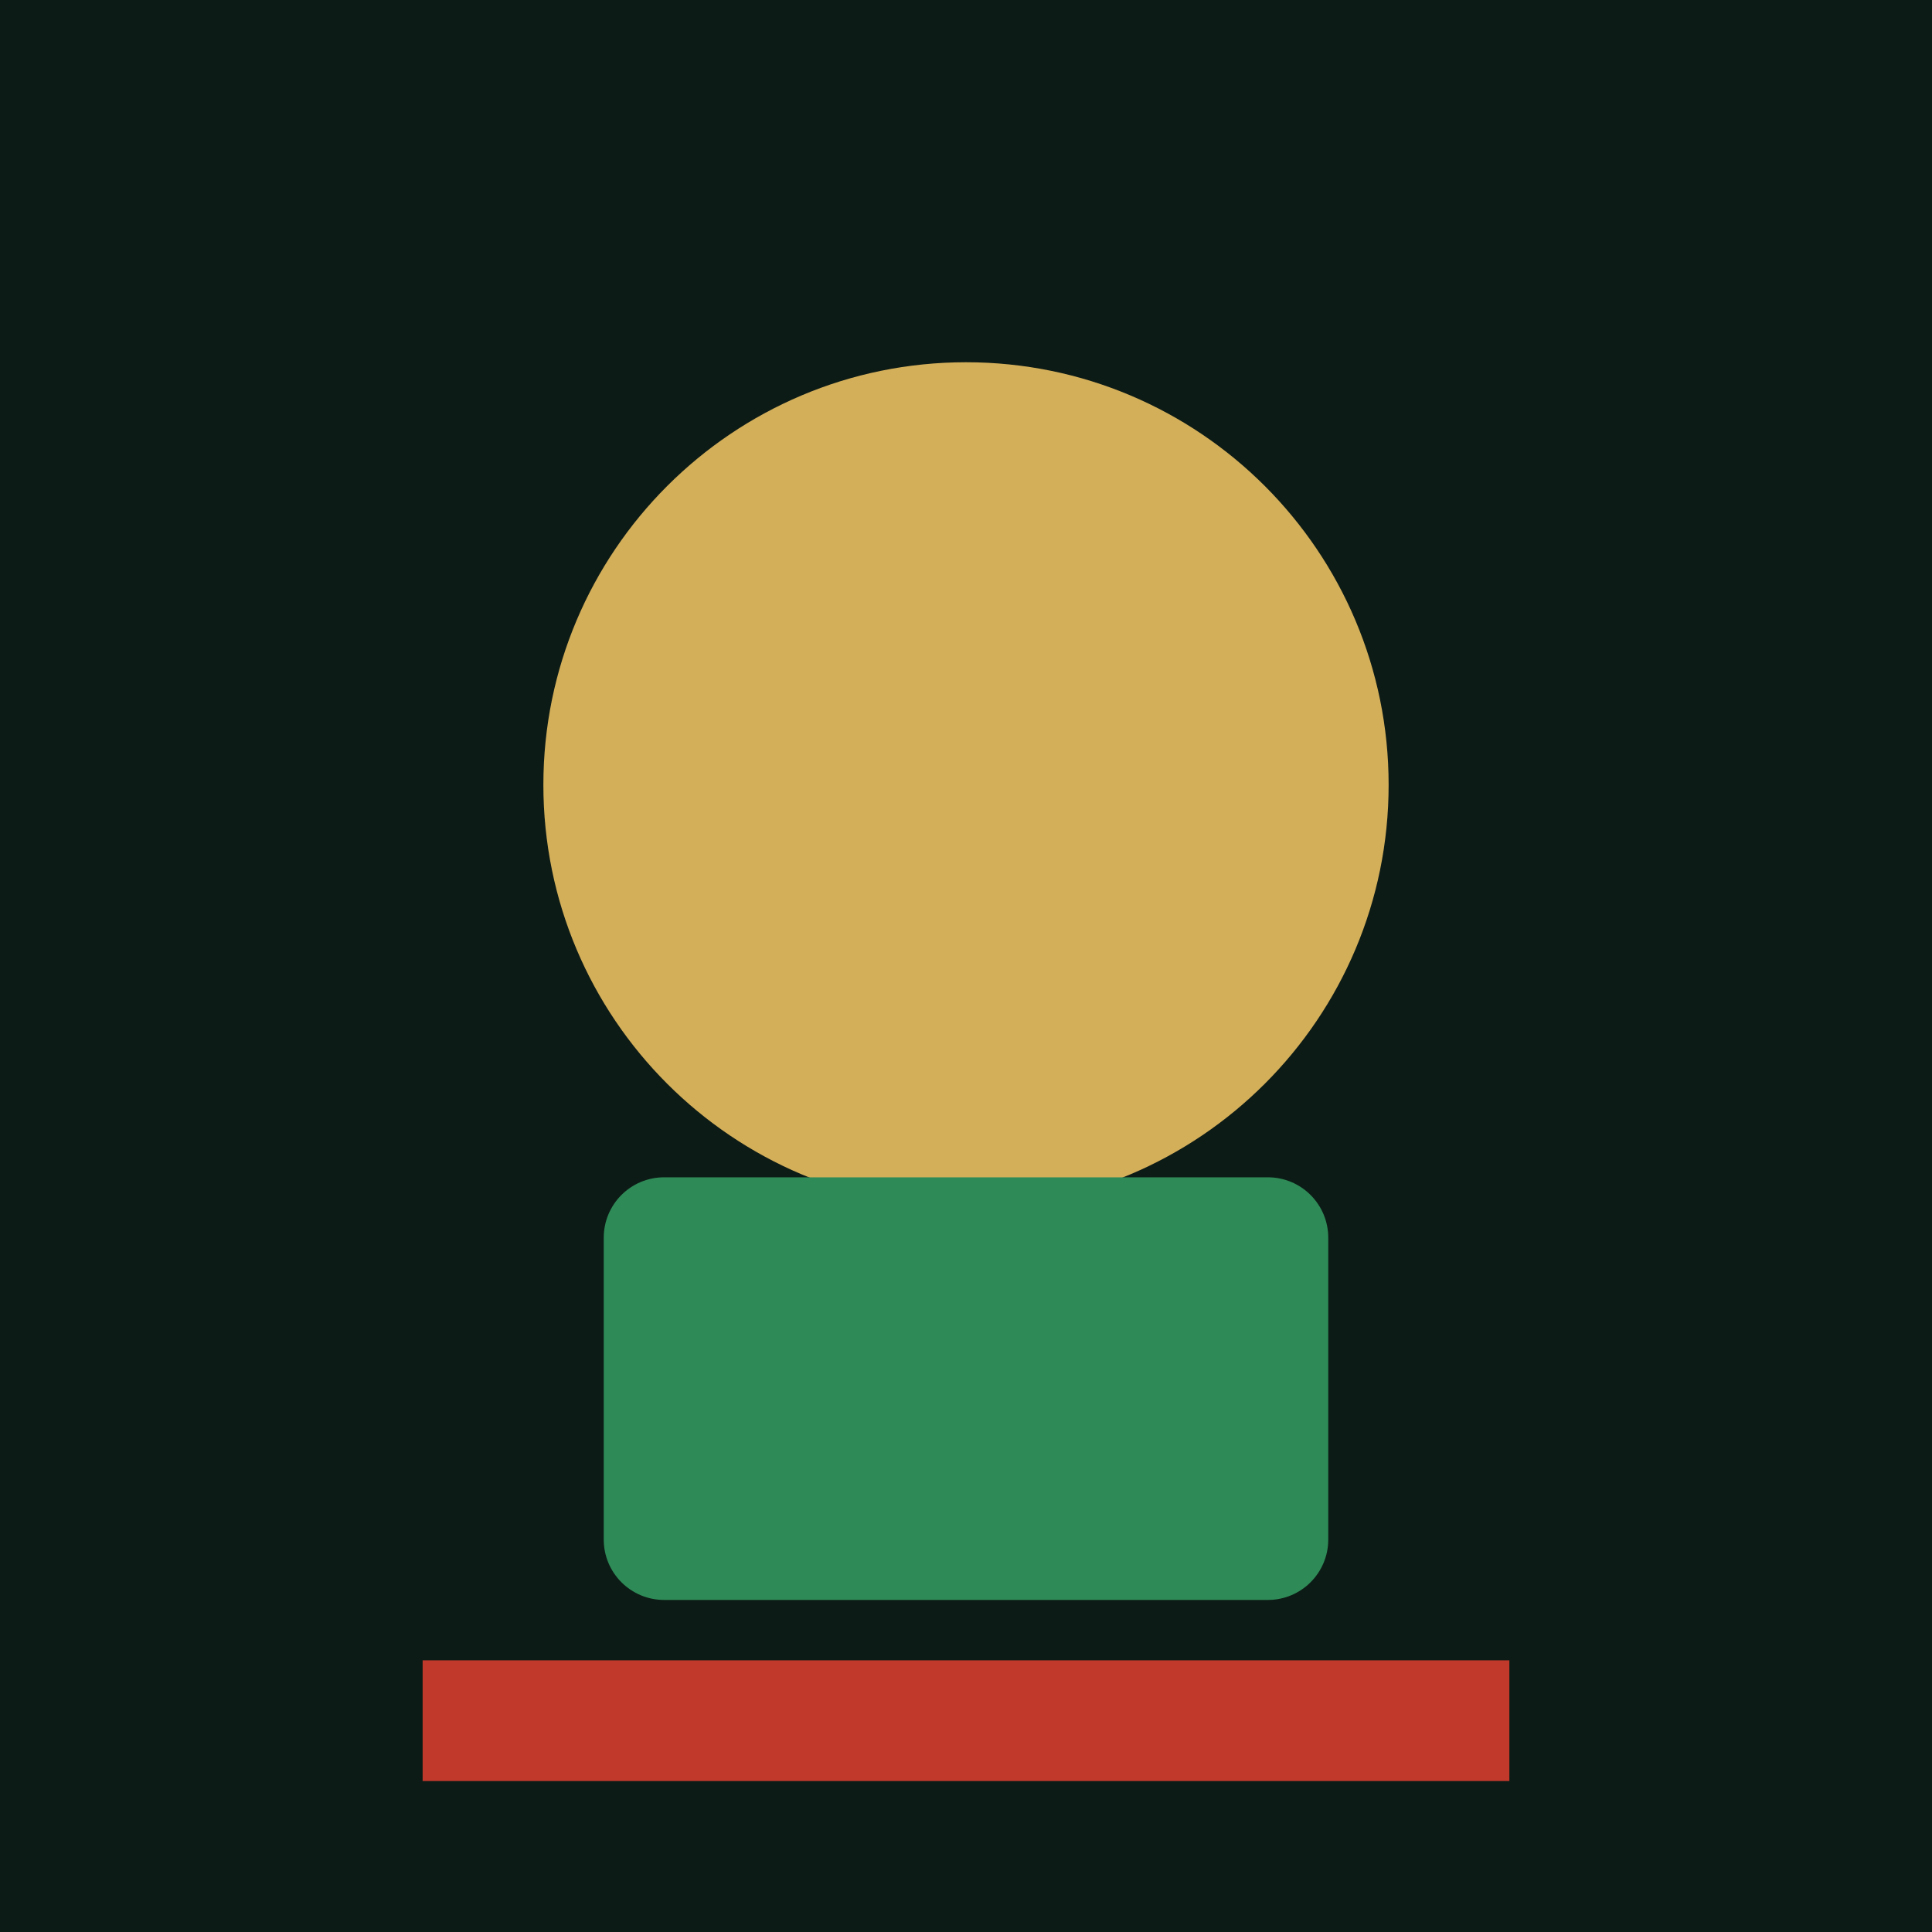
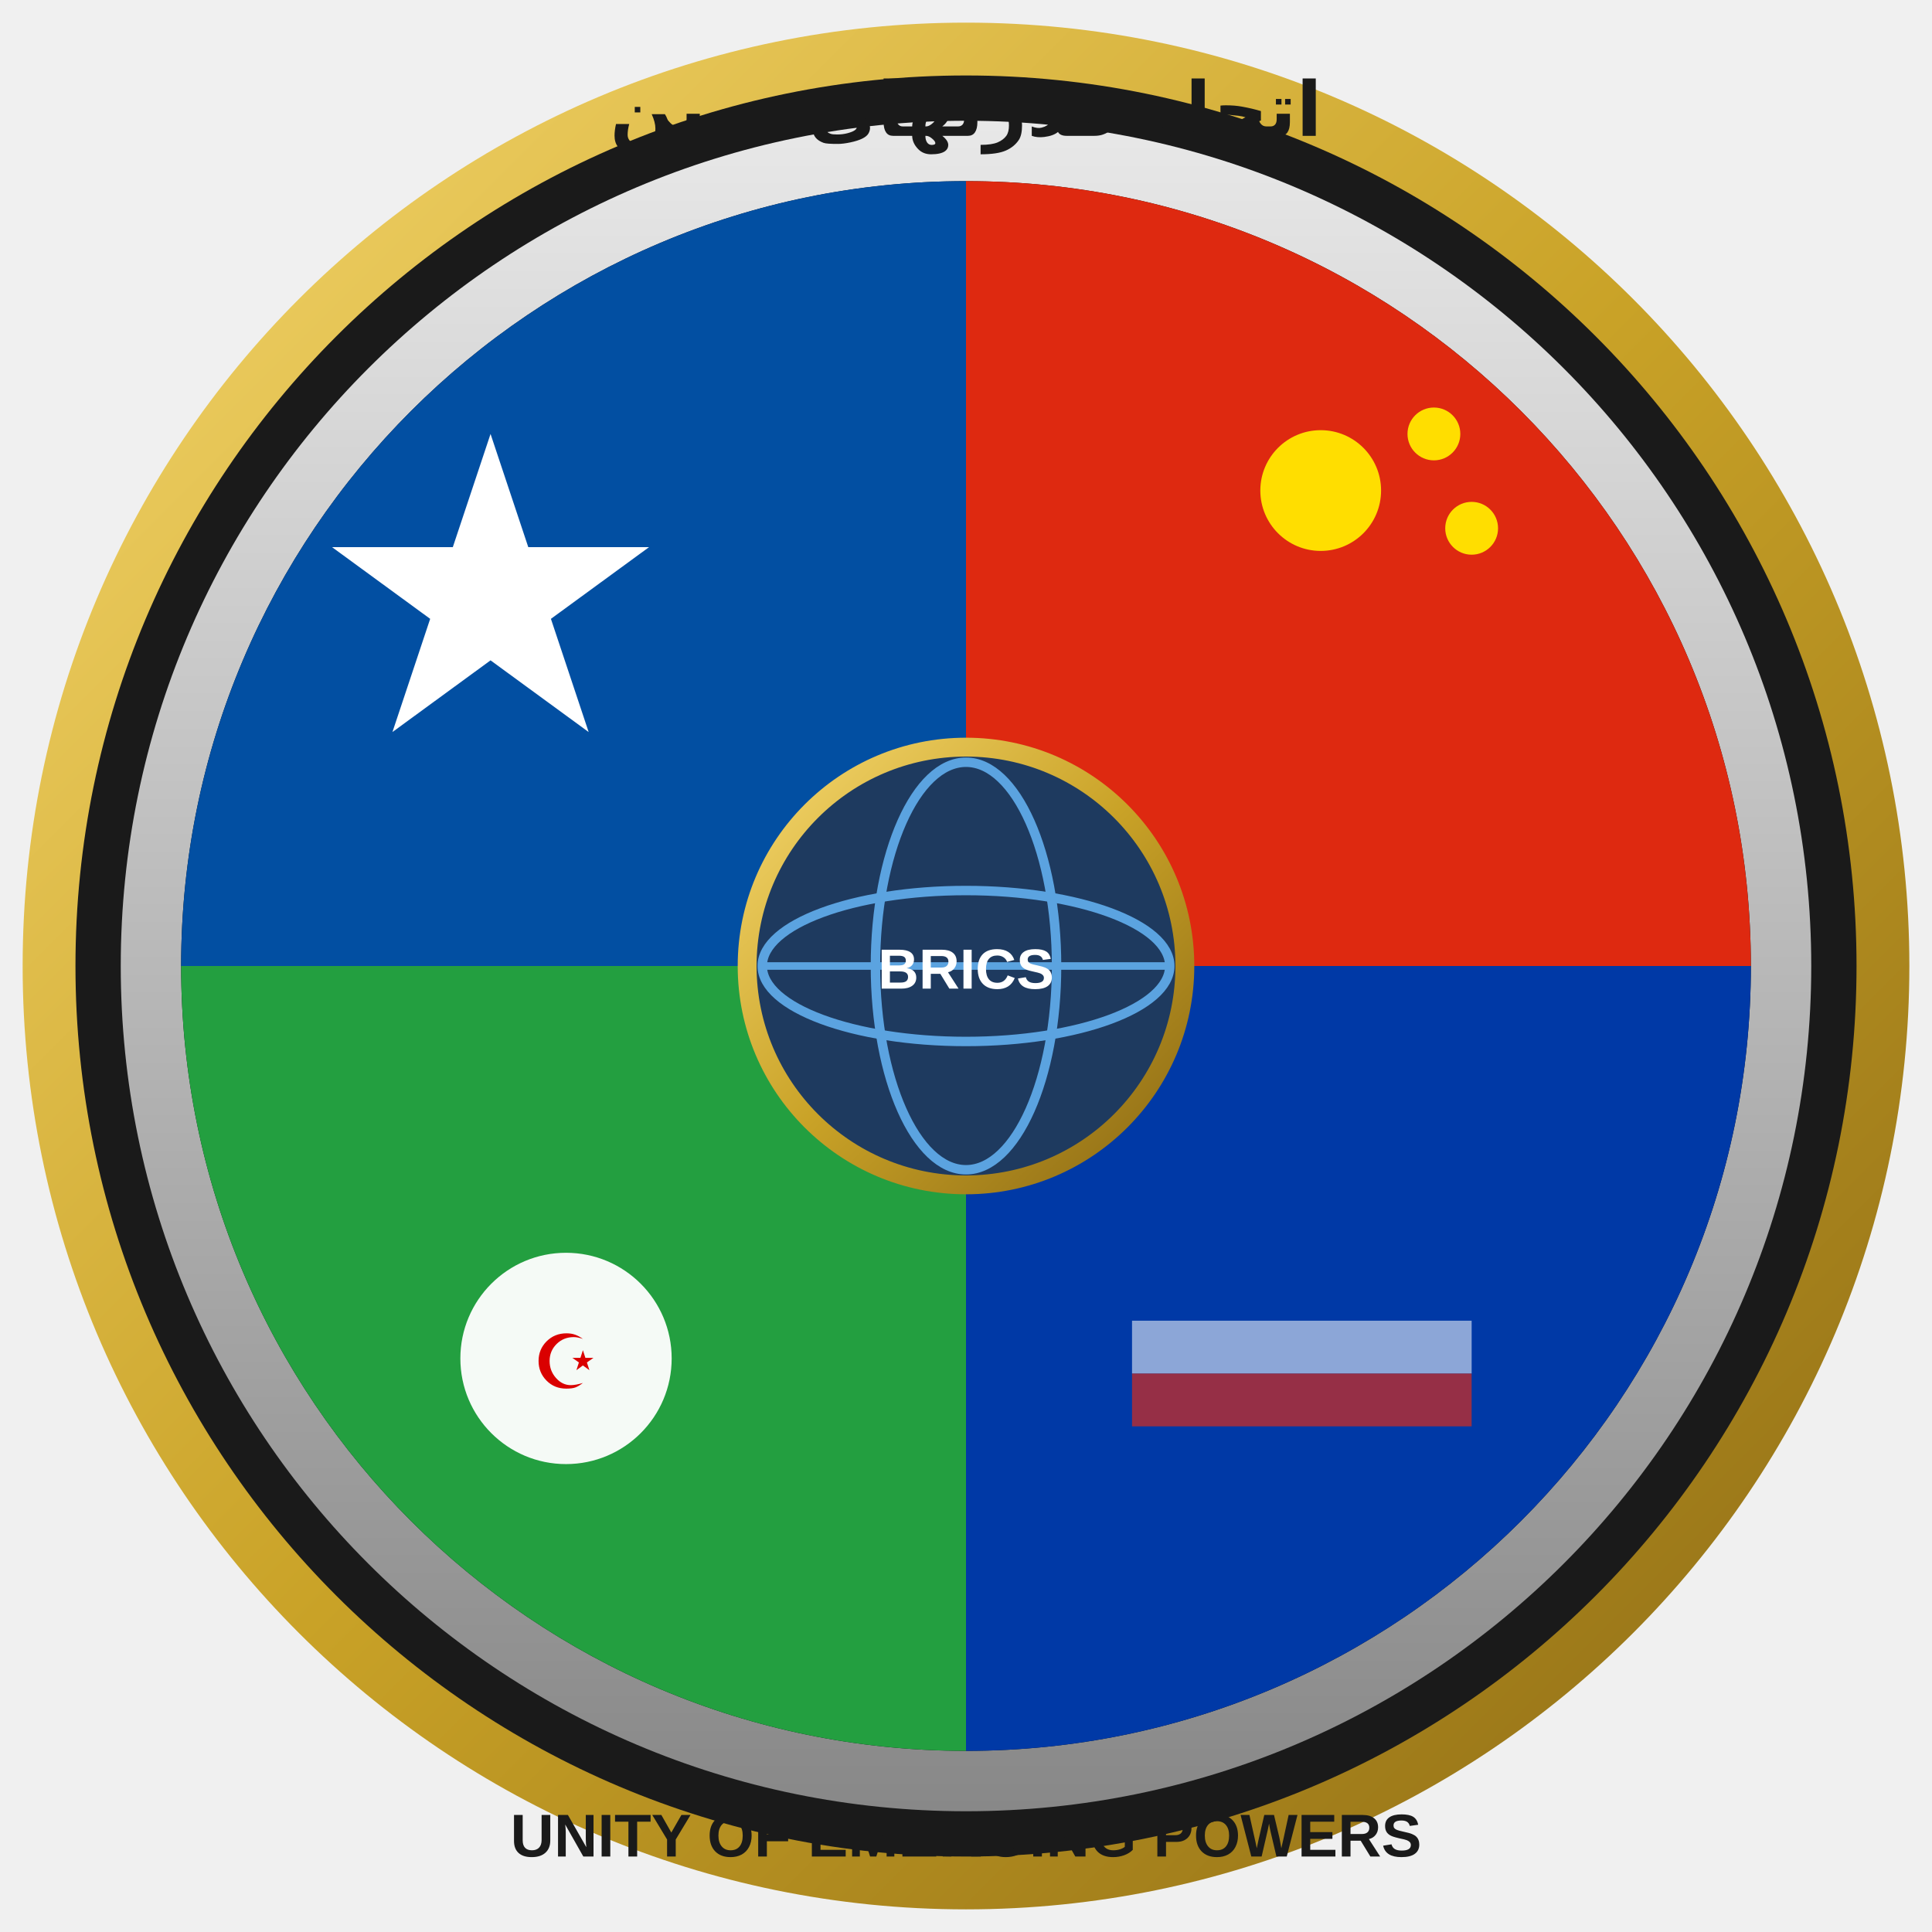
- <svg xmlns="http://www.w3.org/2000/svg" width="128" height="128">
-   <rect width="128" height="128" fill="#0d1b16" />
-   <circle cx="64" cy="52" r="28" fill="#d4af5a" />
-   <rect x="40" y="78" width="48" height="28" rx="4" fill="#2e8b57" />
-   <rect x="28" y="110" width="72" height="8" fill="#c0392b" />
+ <svg xmlns="http://www.w3.org/2000/svg" width="512" height="512" viewBox="0 0 512 512">
+   <defs>
+     <linearGradient id="gold" x1="0%" y1="0%" x2="100%" y2="100%">
+       <stop offset="0%" stop-color="#f5d76e" />
+       <stop offset="50%" stop-color="#c9a227" />
+       <stop offset="100%" stop-color="#8b6914" />
+     </linearGradient>
+     <linearGradient id="ring" x1="0%" y1="0%" x2="0%" y2="100%">
+       <stop offset="0%" stop-color="#e8e8e8" />
+       <stop offset="100%" stop-color="#888888" />
+     </linearGradient>
+   </defs>
+   <circle cx="256" cy="256" r="250" fill="url(#gold)" />
+   <circle cx="256" cy="256" r="236" fill="#1a1a1a" />
+   <circle cx="256" cy="256" r="224" fill="url(#ring)" />
+   <circle cx="256" cy="256" r="208" fill="#0d1117" />
+   <path d="M256 256 L256 48 A208 208 0 0 1 464 256 Z" fill="#de2910" />
+   <path d="M256 256 L464 256 A208 208 0 0 1 256 464 Z" fill="#0039a6" />
+   <path d="M256 256 L256 464 A208 208 0 0 1 48 256 Z" fill="#239f40" />
+   <path d="M256 256 L48 256 A208 208 0 0 1 256 48 Z" fill="#024fa2" />
+   <circle cx="350" cy="130" r="16" fill="#ffde00" />
+   <circle cx="380" cy="115" r="7" fill="#ffde00" />
+   <circle cx="390" cy="140" r="7" fill="#ffde00" />
+   <polygon points="130,115 140,145 172,145 146,164 156,194 130,175 104,194 114,164 88,145 120,145" fill="#ffffff" />
+   <circle cx="150" cy="360" r="28" fill="#ffffff" opacity="0.95" />
+   <text x="150" y="368" text-anchor="middle" font-size="22" fill="#da0000">☪</text>
+   <rect x="300" y="350" width="90" height="14" fill="#ffffff" opacity="0.55" />
+   <rect x="300" y="364" width="90" height="14" fill="#d52b1e" opacity="0.7" />
+   <circle cx="256" cy="256" r="58" fill="#1e3a5f" stroke="url(#gold)" stroke-width="5" />
+   <ellipse cx="256" cy="256" rx="24" ry="54" fill="none" stroke="#5ba3e0" stroke-width="2.5" />
+   <ellipse cx="256" cy="256" rx="54" ry="20" fill="none" stroke="#5ba3e0" stroke-width="2.5" />
+   <line x1="202" y1="256" x2="310" y2="256" stroke="#5ba3e0" stroke-width="2" />
+   <text x="256" y="262" text-anchor="middle" font-family="Arial,sans-serif" font-size="15" font-weight="bold" fill="#ffffff">BRICS</text>
+   <text x="256" y="36" text-anchor="middle" font-family="Tahoma,Arial,sans-serif" font-size="20" font-weight="bold" fill="#1a1a1a">اتحاد قدرتهای نوین</text>
+   <text x="256" y="492" text-anchor="middle" font-family="Arial,sans-serif" font-size="16" font-weight="bold" fill="#1a1a1a">UNITY OF EMERGING POWERS</text>
</svg>
